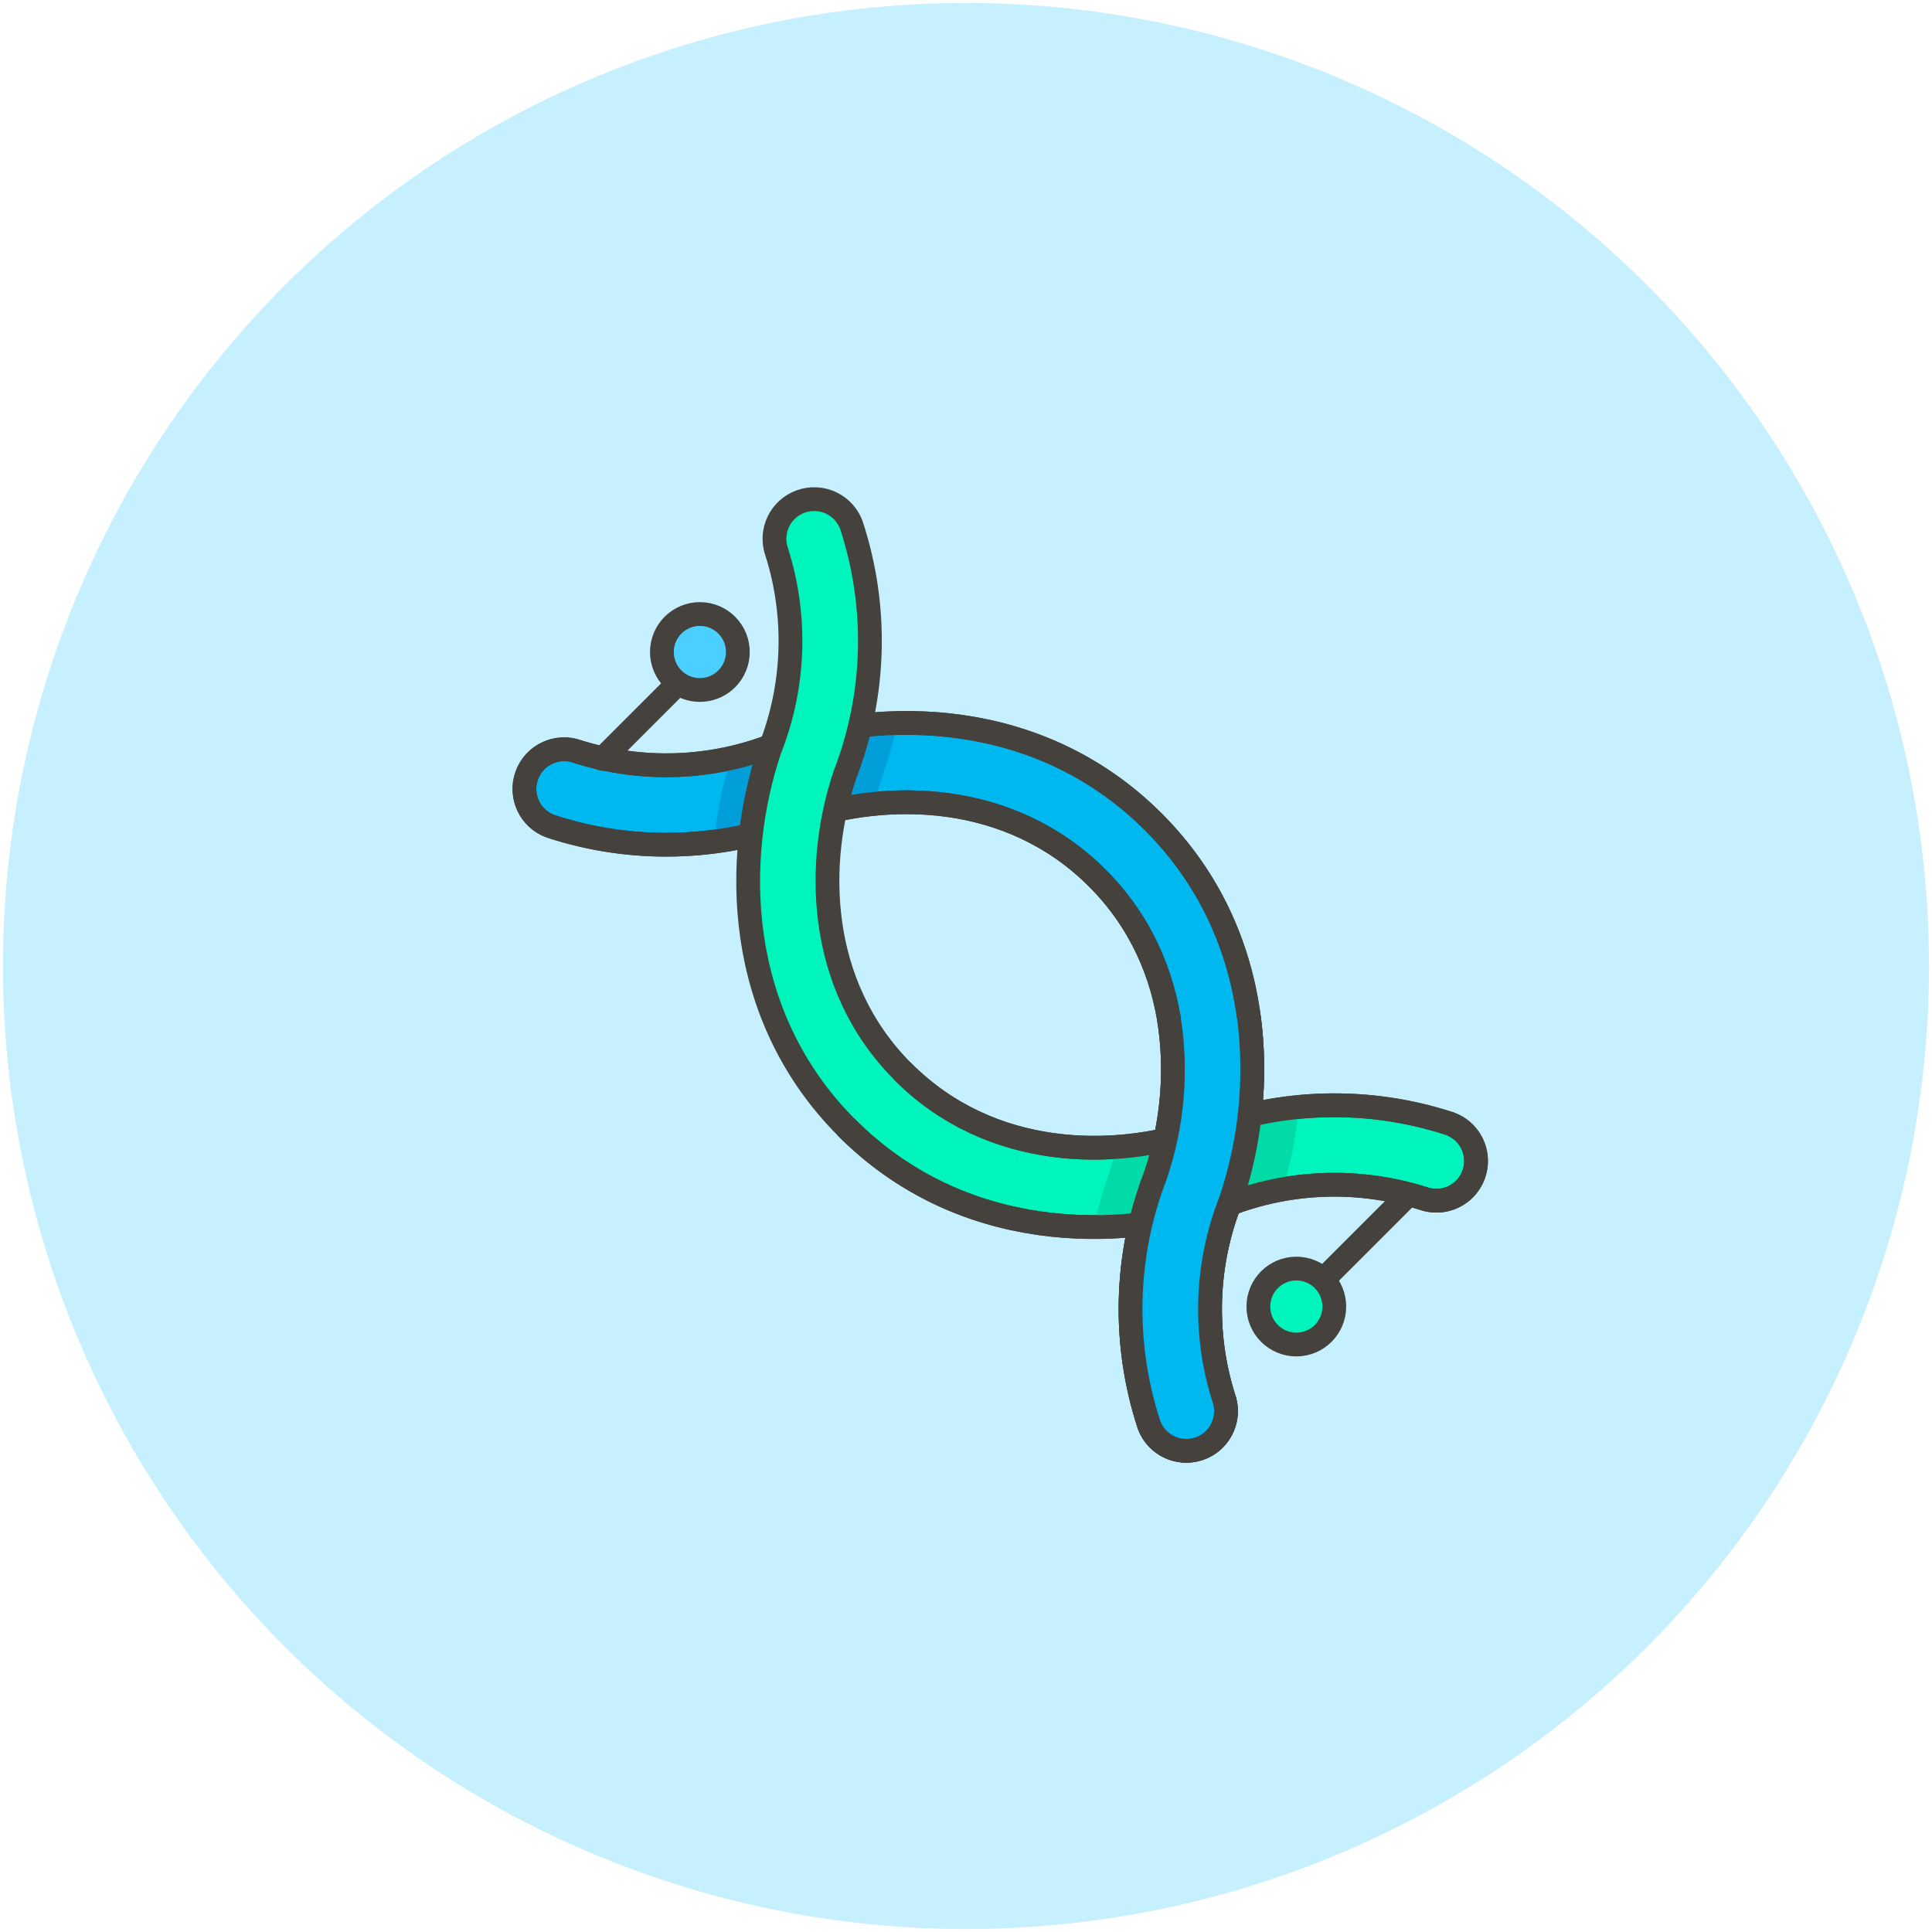
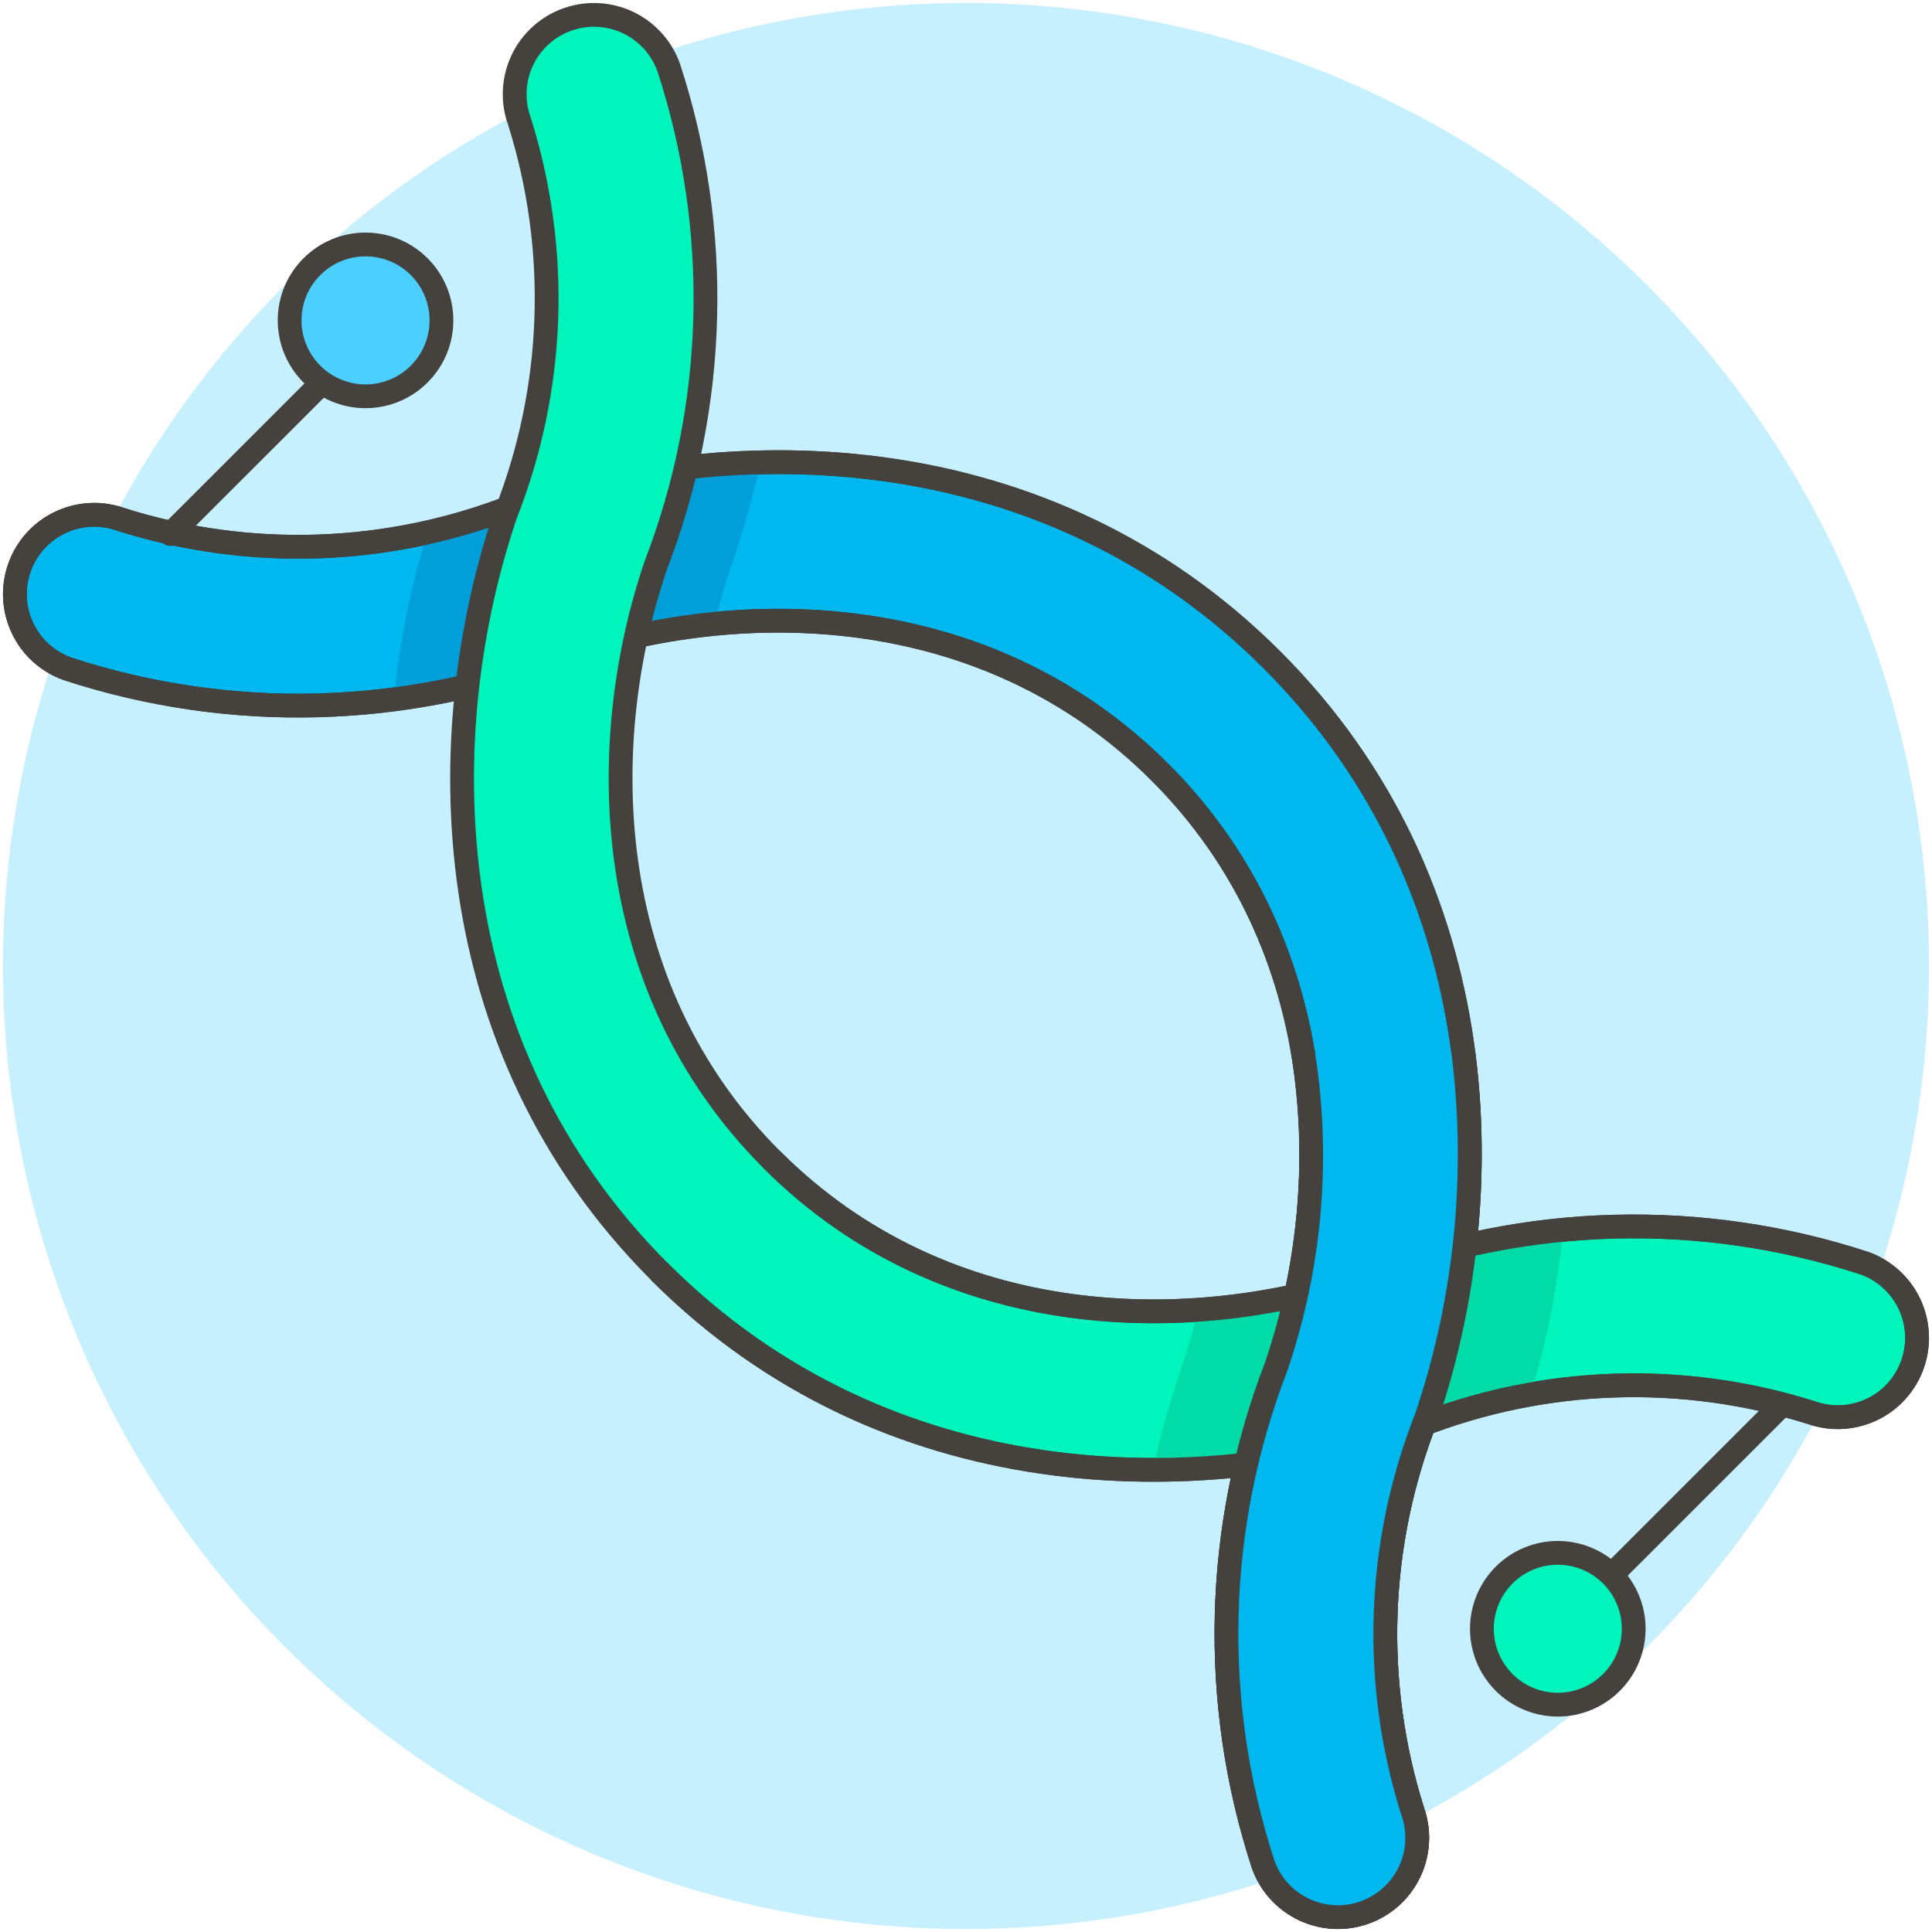
<svg xmlns="http://www.w3.org/2000/svg" width="130" height="130" fill="none">
-   <path d="M1 65c0 16.974 6.743 33.252 18.745 45.255C31.747 122.257 48.026 129 65 129c16.974 0 33.252-6.743 45.255-18.745C122.257 98.252 129 81.974 129 65c0-16.974-6.743-33.252-18.745-45.255C98.252 7.743 81.974 1 65 1 48.026 1 31.747 7.743 19.745 19.745 7.743 31.747 1 48.026 1 65v0z" fill="#C7F0FF" stroke="#C7F0FF" stroke-width="1.6" stroke-miterlimit="10" />
-   <path d="M81.712 96.84a2.672 2.672 0 01-4.4-.986 24.99 24.99 0 01.432-16.76c1.976-5.808 1.986-14.117-3.912-20.014-5.898-5.898-14.207-5.888-20.018-3.912a24.99 24.99 0 01-16.76.432 2.671 2.671 0 01-1.609-3.417 2.67 2.67 0 013.417-1.609 19.823 19.823 0 0013.234-.462c7.33-2.493 17.882-2.438 25.512 5.192 7.63 7.63 7.68 18.182 5.194 25.514a19.818 19.818 0 00-.464 13.232c.171.476.203.992.092 1.486a2.672 2.672 0 01-.718 1.304v0z" fill="#00B8F0" stroke="#45413C" stroke-width="1.6" stroke-linecap="round" stroke-linejoin="round" />
-   <path d="M48.053 56.576a32.178 32.178 0 005.76-1.41 22.599 22.599 0 015.034-1.082c.16-.683.354-1.344.568-1.974a33.691 33.691 0 00.984-3.464 27.937 27.937 0 00-8.304 1.461 28.928 28.928 0 01-2.89.822 27.94 27.94 0 00-1.154 5.64" fill="#009FD9" />
-   <path d="M40.531 51.066l5.099-5.098M89.034 86.109l5.776-5.776" stroke="#45413C" stroke-width="1.6" stroke-linecap="round" stroke-linejoin="round" />
-   <path d="M44.538 43.872a2.555 2.555 0 004.362 1.807 2.555 2.555 0 00-3.614-3.614 2.555 2.555 0 00-.748 1.807v0z" fill="#4ACFFF" stroke="#45413C" stroke-width="1.6" stroke-linecap="round" stroke-linejoin="round" />
-   <path d="M84.672 87.915a2.555 2.555 0 105.11 0 2.555 2.555 0 00-5.11 0v0z" fill="#00F5BC" stroke="#45413C" stroke-width="1.6" stroke-linecap="round" stroke-linejoin="round" />
-   <path d="M81.712 96.84a2.672 2.672 0 01-4.4-.986 24.99 24.99 0 01.432-16.76c1.976-5.808 1.986-14.117-3.912-20.014-5.898-5.898-14.207-5.888-20.018-3.912a24.99 24.99 0 01-16.76.432 2.671 2.671 0 01-1.609-3.417 2.67 2.67 0 013.417-1.609 19.823 19.823 0 0013.234-.462c7.33-2.493 17.882-2.438 25.512 5.192 7.63 7.63 7.68 18.182 5.194 25.514a19.818 19.818 0 00-.464 13.232c.171.476.203.992.092 1.486a2.672 2.672 0 01-.718 1.304v0z" stroke="#45413C" stroke-width="1.6" stroke-linecap="round" stroke-linejoin="round" />
-   <path d="M98.543 80.011a2.673 2.673 0 01-2.792.626 19.84 19.84 0 00-13.234.462c-7.331 2.493-17.883 2.438-25.517-5.192-7.634-7.63-7.68-18.182-5.192-25.514a19.817 19.817 0 00.462-13.232 2.671 2.671 0 01.716-2.88 2.672 2.672 0 011.923-.692 2.67 2.67 0 012.386 1.763 24.99 24.99 0 01-.432 16.76c-1.974 5.81-1.986 14.118 3.912 20.018 5.898 5.899 14.208 5.888 20.018 3.912a24.997 24.997 0 0116.758-.434 2.672 2.672 0 011.662 3.257 2.672 2.672 0 01-.675 1.144h.003z" fill="#00F5BC" stroke="#45413C" stroke-width="1.6" stroke-linecap="round" stroke-linejoin="round" />
-   <path d="M87.4 74.525a28.121 28.121 0 01-1.109 5.571 27.665 27.665 0 00-3.779 1.006 27.913 27.913 0 01-8.93 1.467 34.22 34.22 0 01.986-3.47c.208-.614.395-1.254.555-1.92a22.576 22.576 0 005.669-1.134 31.662 31.662 0 016.414-1.496" fill="#00DBA8" />
-   <path d="M60.779 72.131c5.899 5.898 14.208 5.888 20.018 3.912a24.997 24.997 0 0116.758-.434 2.67 2.67 0 011.765 2.385 2.671 2.671 0 01-.691 1.924 2.669 2.669 0 01-1.849.872 2.67 2.67 0 01-1.031-.154 19.84 19.84 0 00-13.234.462C75.186 83.592 64.634 83.538 57 75.907" stroke="#45413C" stroke-width="1.6" stroke-linecap="round" stroke-linejoin="round" />
-   <path d="M84.051 68.542a27.643 27.643 0 01-1.25 12.274 19.82 19.82 0 00-.464 13.232 2.671 2.671 0 01-1.609 3.417 2.67 2.67 0 01-3.417-1.609 24.99 24.99 0 01.432-16.76 22.016 22.016 0 00.909-10.56" fill="#00B8F0" />
-   <path d="M84.051 68.542a27.643 27.643 0 01-1.25 12.274 19.82 19.82 0 00-.464 13.232 2.671 2.671 0 01-1.609 3.417 2.67 2.67 0 01-3.417-1.609 24.99 24.99 0 01.432-16.76 22.016 22.016 0 00.909-10.56" stroke="#45413C" stroke-width="1.6" stroke-linecap="round" stroke-linejoin="round" />
+   <path d="M1 65c0 16.974 6.743 33.252 18.745 45.255C31.747 122.257 48.026 129 65 129c16.974 0 33.252-6.743 45.255-18.745C122.257 98.252 129 81.974 129 65c0-16.974-6.743-33.252-18.745-45.255C98.252 7.743 81.974 1 65 1 48.026 1 31.747 7.743 19.745 19.745 7.743 31.747 1 48.026 1 65z" fill="#C7F0FF" stroke="#C7F0FF" stroke-width="1.6" stroke-miterlimit="10" />
+   <path d="M93.797 127.436a5.347 5.347 0 01-2.286 1.348 5.333 5.333 0 01-2.652.081 5.339 5.339 0 01-2.364-1.205 5.34 5.34 0 01-1.492-2.194 49.955 49.955 0 01.864-33.502c3.95-11.61 3.969-28.218-7.82-40.007-11.789-11.789-28.397-11.77-40.013-7.82a49.953 49.953 0 01-33.501.864 5.338 5.338 0 01-3.216-6.83 5.338 5.338 0 016.83-3.216 39.623 39.623 0 0026.453-.924c14.651-4.983 35.743-4.874 50.996 10.378 15.253 15.252 15.352 36.345 10.381 50.999a39.617 39.617 0 00-.927 26.449 5.337 5.337 0 01.184 2.97 5.34 5.34 0 01-1.435 2.608v0z" fill="#00B8F0" stroke="#45413C" stroke-width="1.6" stroke-linecap="round" stroke-linejoin="round" />
+   <path d="M26.515 46.952a64.317 64.317 0 0011.514-2.818 45.172 45.172 0 0110.062-2.162c.32-1.366.707-2.687 1.135-3.947a67.306 67.306 0 001.967-6.924 55.836 55.836 0 00-16.599 2.92 57.845 57.845 0 01-5.776 1.644 55.859 55.859 0 00-2.306 11.274" fill="#009FD9" />
+   <path d="M11.48 35.938L21.673 25.748M108.432 105.985l11.545-11.545" stroke="#45413C" stroke-width="1.6" stroke-linecap="round" stroke-linejoin="round" />
+   <path d="M19.489 21.558a5.107 5.107 0 1010.215 0 5.107 5.107 0 00-10.215-0v0z" fill="#4ACFFF" stroke="#45413C" stroke-width="1.6" stroke-linecap="round" stroke-linejoin="round" />
+   <path d="M99.713 109.596c0 1.355.538 2.654 1.496 3.612a5.111 5.111 0 003.611 1.496c1.355 0 2.654-.539 3.612-1.496a5.107 5.107 0 001.496-3.612c0-1.355-.538-2.654-1.496-3.612a5.112 5.112 0 00-3.612-1.496c-1.354 0-2.653.539-3.611 1.496a5.108 5.108 0 00-1.496 3.612v0z" fill="#00F5BC" stroke="#45413C" stroke-width="1.6" stroke-linecap="round" stroke-linejoin="round" />
+   <path d="M93.797 127.436a5.347 5.347 0 01-2.286 1.348 5.333 5.333 0 01-2.652.081 5.339 5.339 0 01-2.364-1.205 5.34 5.34 0 01-1.492-2.194 49.955 49.955 0 01.864-33.502c3.95-11.61 3.969-28.218-7.82-40.007-11.789-11.789-28.397-11.77-40.013-7.82a49.953 49.953 0 01-33.501.864 5.338 5.338 0 01-3.216-6.83 5.338 5.338 0 016.83-3.216 39.623 39.623 0 0026.453-.924c14.651-4.983 35.743-4.874 50.996 10.378 15.253 15.252 15.352 36.345 10.381 50.999a39.617 39.617 0 00-.927 26.449 5.337 5.337 0 01.184 2.97 5.34 5.34 0 01-1.435 2.608v0z" stroke="#45413C" stroke-width="1.6" stroke-linecap="round" stroke-linejoin="round" />
+   <path d="M127.439 93.797a5.344 5.344 0 01-5.581 1.25 39.658 39.658 0 00-26.452.924c-14.654 4.982-35.747 4.874-51.005-10.378C29.142 70.341 29.049 49.249 34.022 34.594a39.613 39.613 0 00.924-26.449 5.338 5.338 0 01.193-4.081 5.339 5.339 0 013.022-2.749 5.338 5.338 0 015.756 1.431A5.337 5.337 0 0144.992 4.531a49.953 49.953 0 01-.864 33.501c-3.947 11.613-3.969 28.221 7.82 40.013 11.789 11.792 28.4 11.77 40.013 7.82a49.964 49.964 0 0133.498-.867 5.335 5.335 0 012.197 1.492 5.333 5.333 0 011.207 2.365 5.341 5.341 0 01-1.43 4.941h.006z" fill="#00F5BC" stroke="#45413C" stroke-width="1.6" stroke-linecap="round" stroke-linejoin="round" />
+   <path d="M105.166 82.83a56.194 56.194 0 01-2.216 11.136 55.319 55.319 0 00-7.554 2.012 55.793 55.793 0 01-17.849 2.933 68.352 68.352 0 011.97-6.937 44.126 44.126 0 001.11-3.838 45.123 45.123 0 0011.331-2.268 63.305 63.305 0 0112.821-2.99" fill="#00DBA8" />
+   <path d="M51.954 78.046C63.746 89.834 80.354 89.815 91.967 85.865a49.964 49.964 0 0133.498-.867 5.337 5.337 0 013.025 2.747c.299.634.47 1.321.504 2.021a5.33 5.33 0 01-.308 2.06 5.331 5.331 0 01-1.073 1.786 5.335 5.335 0 01-3.695 1.743 5.338 5.338 0 01-2.06-.308 39.659 39.659 0 00-26.453.924c-14.654 4.982-35.747 4.874-51.005-10.378" stroke="#45413C" stroke-width="1.6" stroke-linecap="round" stroke-linejoin="round" />
+   <path d="M98.472 70.872a55.255 55.255 0 01-2.498 24.534 39.617 39.617 0 00-.927 26.45 5.339 5.339 0 01-.193 4.081 5.34 5.34 0 01-3.022 2.749 5.34 5.34 0 01-6.83-3.216 49.954 49.954 0 01.864-33.502 44.006 44.006 0 001.817-21.108" fill="#00B8F0" />
+   <path d="M98.472 70.872a55.255 55.255 0 01-2.498 24.534 39.617 39.617 0 00-.927 26.45 5.339 5.339 0 01-.193 4.081 5.34 5.34 0 01-3.022 2.749 5.34 5.34 0 01-6.83-3.216 49.954 49.954 0 01.864-33.502 44.006 44.006 0 001.817-21.108" stroke="#45413C" stroke-width="1.6" stroke-linecap="round" stroke-linejoin="round" />
</svg>
